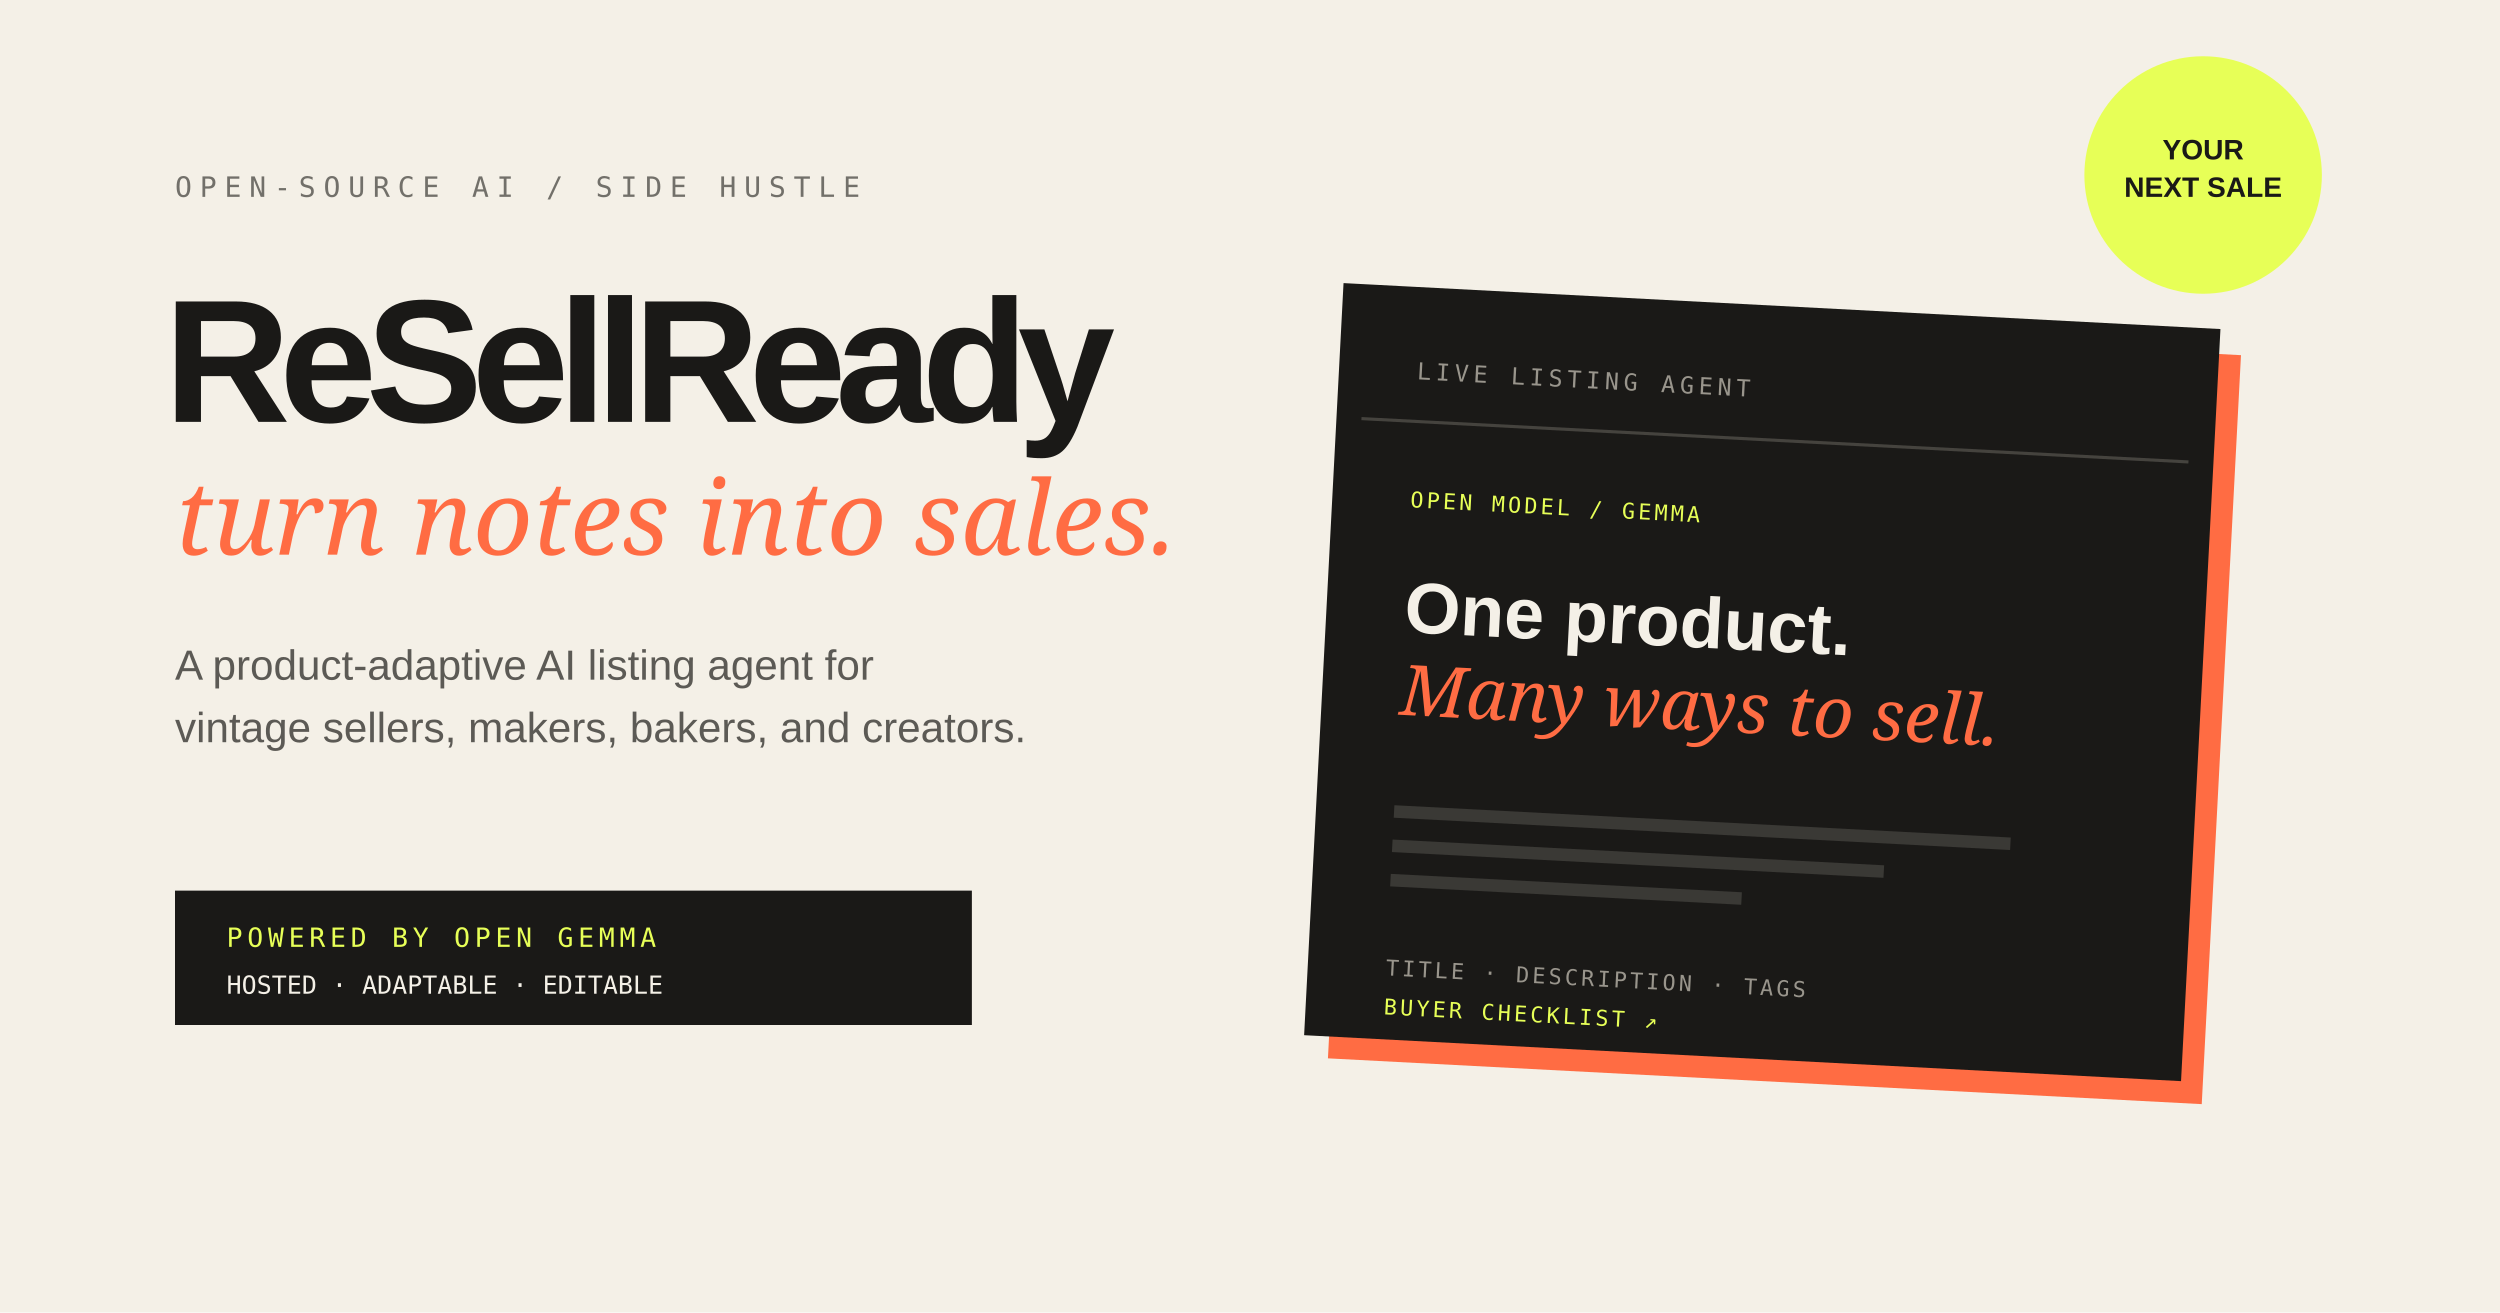
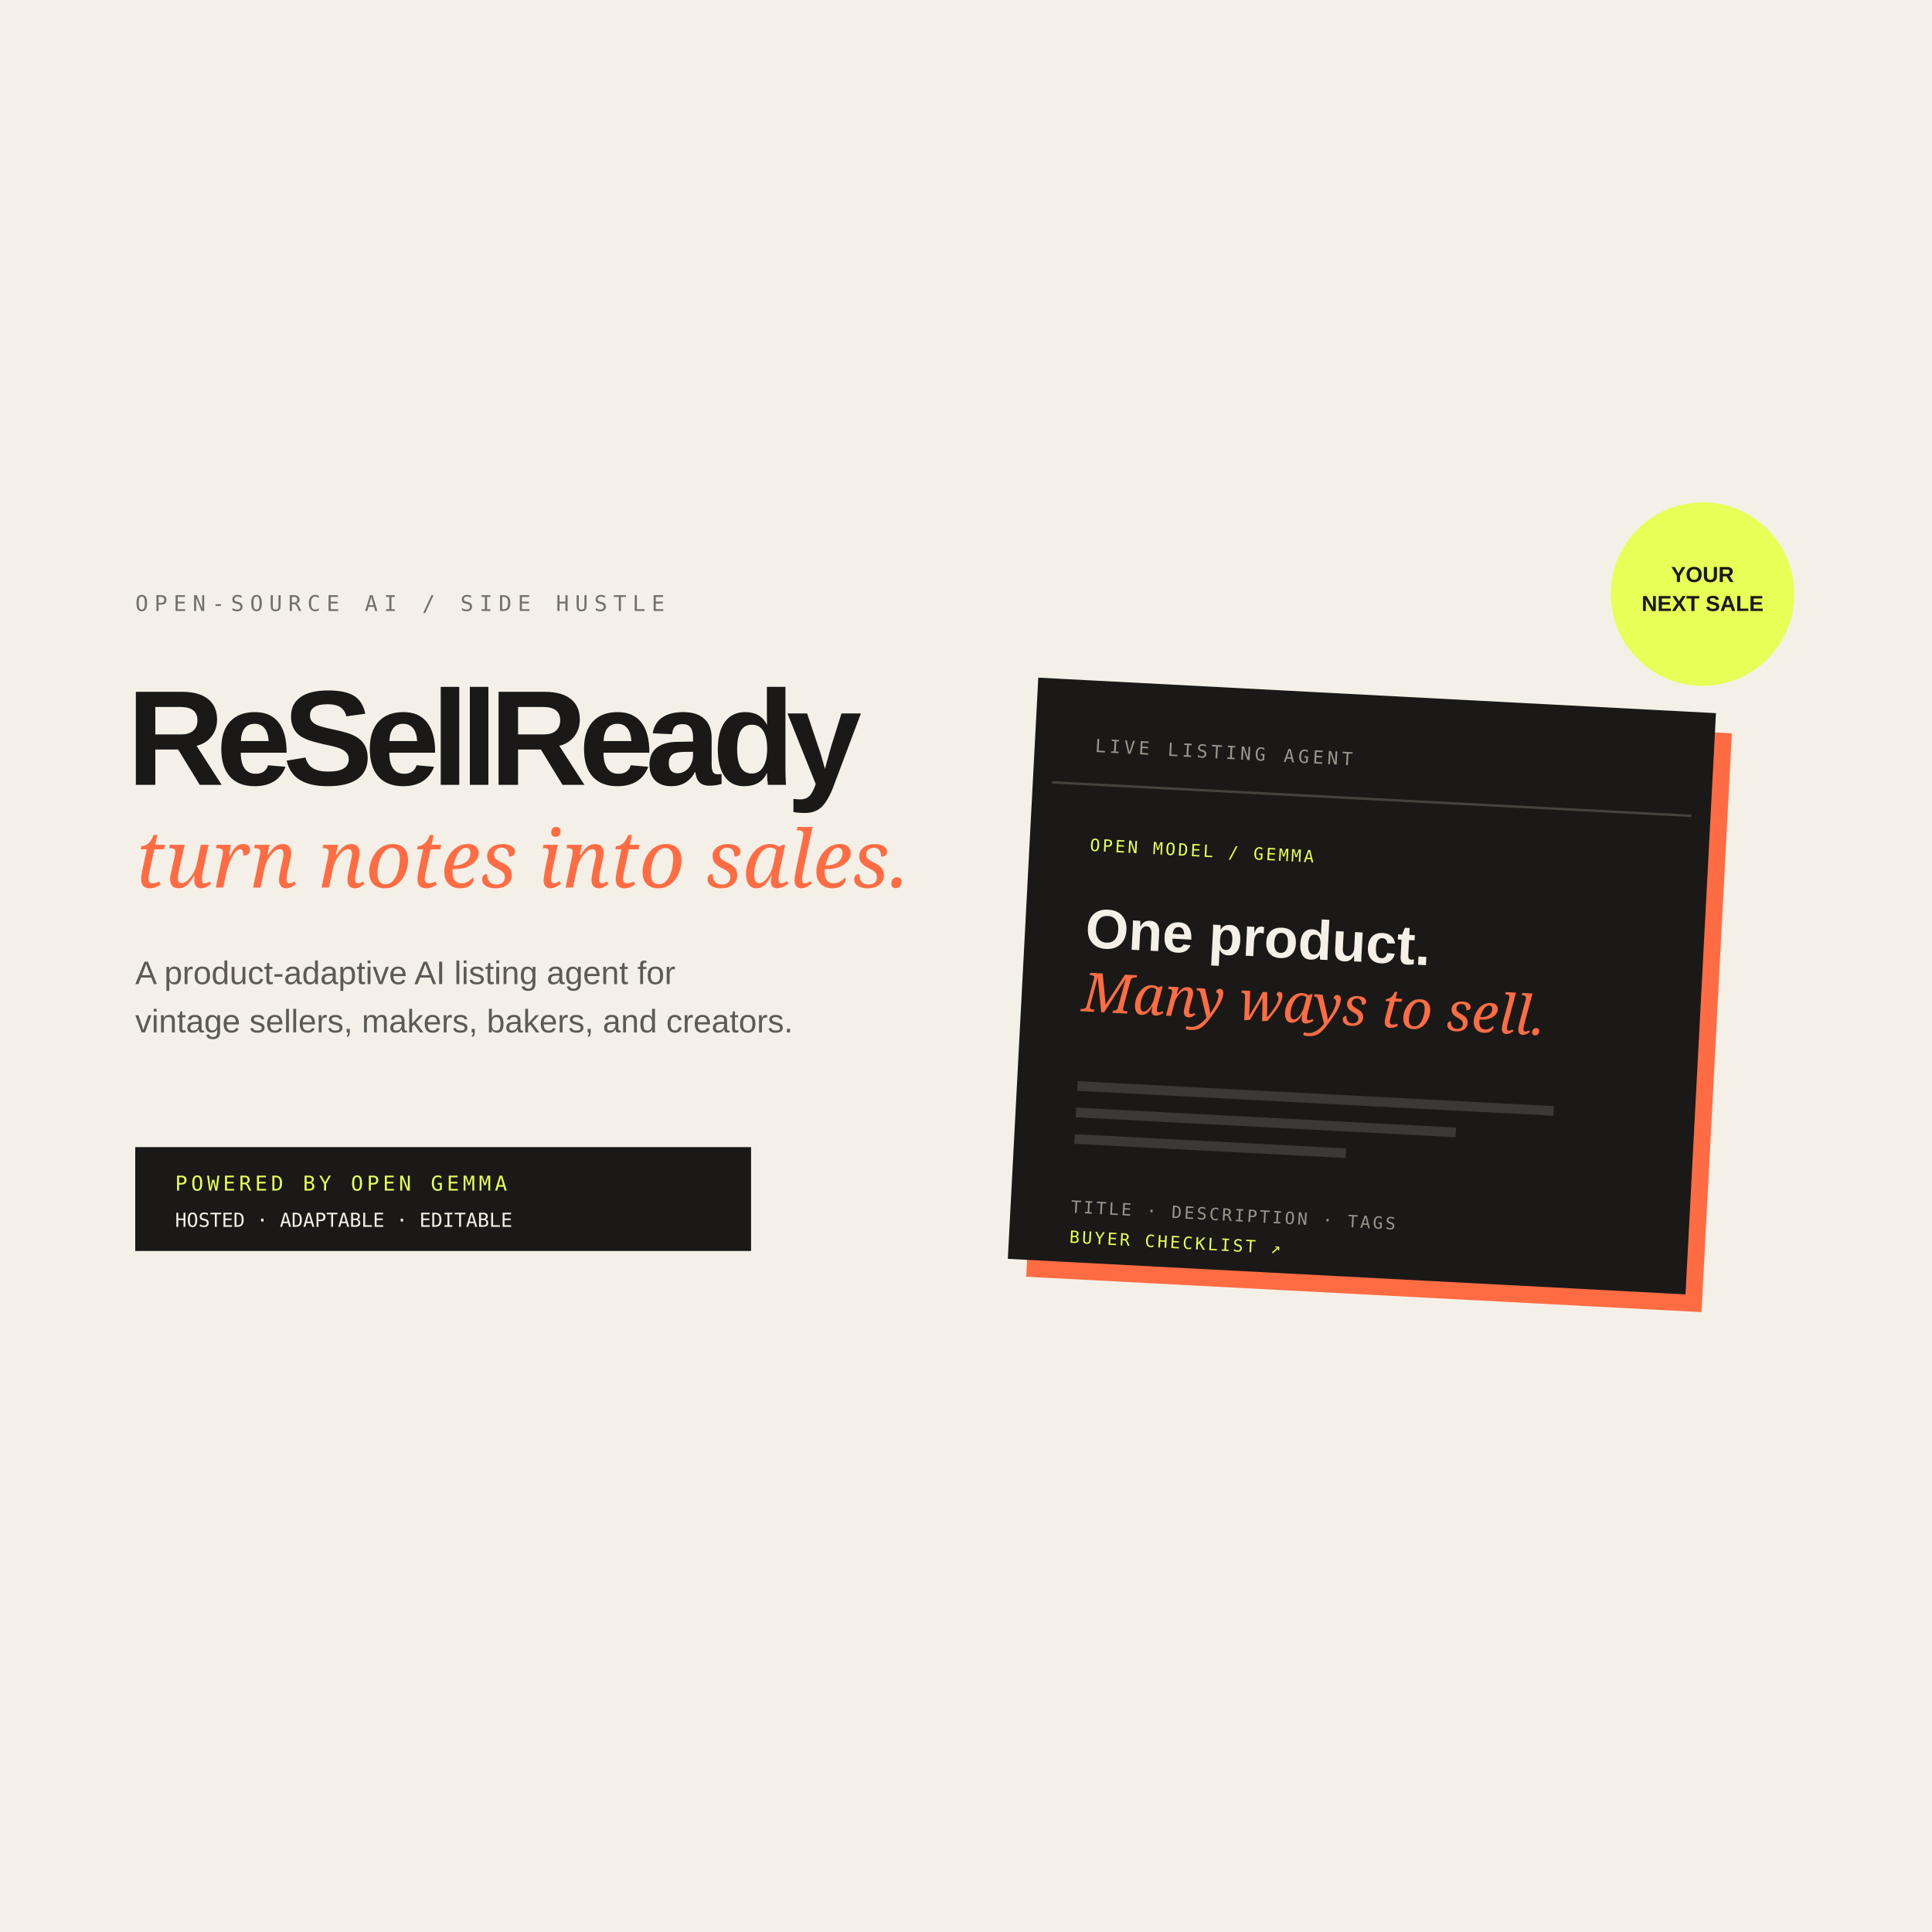
- <svg xmlns="http://www.w3.org/2000/svg" width="1600" height="840" viewBox="0 0 1600 840" role="img" aria-labelledby="title desc">
-   <rect width="1600" height="840" fill="#f4f0e7" />
-   <circle cx="1410" cy="112" r="76" fill="#e7ff57" />
-   <text x="1410" y="102" text-anchor="middle" fill="#1a1917" font-family="Arial, sans-serif" font-size="18" font-weight="700">YOUR</text>
-   <text x="1410" y="126" text-anchor="middle" fill="#1a1917" font-family="Arial, sans-serif" font-size="18" font-weight="700">NEXT SALE</text>
-   <text x="112" y="126" fill="#72706a" font-family="monospace" font-size="18" letter-spacing="5">OPEN-SOURCE AI / SIDE HUSTLE</text>
-   <text x="105" y="270" fill="#1a1917" font-family="Arial, sans-serif" font-size="112" font-weight="800" letter-spacing="-7">ReSellReady</text>
-   <text x="112" y="355" fill="#ff6c43" font-family="Georgia, serif" font-size="66" font-style="italic">turn notes into sales.</text>
-   <text x="112" y="435" fill="#5c5a55" font-family="Arial, sans-serif" font-size="27">A product-adaptive AI listing agent for</text>
-   <text x="112" y="475" fill="#5c5a55" font-family="Arial, sans-serif" font-size="27">vintage sellers, makers, bakers, and creators.</text>
-   <rect x="112" y="570" width="510" height="86" fill="#1a1917" />
-   <text x="145" y="606" fill="#e7ff57" font-family="monospace" font-size="17" letter-spacing="3">POWERED BY OPEN GEMMA</text>
-   <text x="145" y="636" fill="#f4f0e7" font-family="monospace" font-size="16">HOSTED · ADAPTABLE · EDITABLE</text>
-   <g transform="translate(875 198) rotate(3)">
-     <rect width="560" height="480" fill="#ff6c43" />
-     <rect x="-15" y="-15" width="560" height="480" fill="#1a1917" stroke="#1a1917" stroke-width="2" />
-     <line x1="0" y1="70" x2="530" y2="70" stroke="#45433e" stroke-width="2" />
-     <text x="34" y="43" fill="#99958c" font-family="monospace" font-size="15" letter-spacing="3">LIVE LISTING AGENT</text>
-     <text x="34" y="125" fill="#e7ff57" font-family="monospace" font-size="14" letter-spacing="2">OPEN MODEL / GEMMA</text>
-     <text x="34" y="205" fill="#f4f0e7" font-family="Arial, sans-serif" font-size="46" font-weight="700">One product.</text>
-     <text x="34" y="258" fill="#ff6c43" font-family="Georgia, serif" font-size="45" font-style="italic">Many ways to sell.</text>
-     <rect x="34" y="316" width="395" height="8" fill="#3a3935" />
-     <rect x="34" y="338" width="315" height="8" fill="#3a3935" />
-     <rect x="34" y="360" width="225" height="8" fill="#3a3935" />
-     <text x="34" y="425" fill="#99958c" font-family="monospace" font-size="14" letter-spacing="2">TITLE · DESCRIPTION · TAGS</text>
-     <text x="34" y="450" fill="#e7ff57" font-family="monospace" font-size="14" letter-spacing="2">BUYER CHECKLIST ↗</text>
+ <svg xmlns="http://www.w3.org/2000/svg" width="4096" height="4096" viewBox="0 0 1600 1600" role="img" aria-labelledby="title desc">
+   <rect width="1600" height="1600" fill="#f4f0e7" />
+   <g transform="translate(0 380)">
+     <circle cx="1410" cy="112" r="76" fill="#e7ff57" />
+     <text x="1410" y="102" text-anchor="middle" fill="#1a1917" font-family="Arial, sans-serif" font-size="18" font-weight="700">YOUR</text>
+     <text x="1410" y="126" text-anchor="middle" fill="#1a1917" font-family="Arial, sans-serif" font-size="18" font-weight="700">NEXT SALE</text>
+     <text x="112" y="126" fill="#72706a" font-family="monospace" font-size="18" letter-spacing="5">OPEN-SOURCE AI / SIDE HUSTLE</text>
+     <text x="105" y="270" fill="#1a1917" font-family="Arial, sans-serif" font-size="112" font-weight="800" letter-spacing="-7">ReSellReady</text>
+     <text x="112" y="355" fill="#ff6c43" font-family="Georgia, serif" font-size="66" font-style="italic">turn notes into sales.</text>
+     <text x="112" y="435" fill="#5c5a55" font-family="Arial, sans-serif" font-size="27">A product-adaptive AI listing agent for</text>
+     <text x="112" y="475" fill="#5c5a55" font-family="Arial, sans-serif" font-size="27">vintage sellers, makers, bakers, and creators.</text>
+     <rect x="112" y="570" width="510" height="86" fill="#1a1917" />
+     <text x="145" y="606" fill="#e7ff57" font-family="monospace" font-size="17" letter-spacing="3">POWERED BY OPEN GEMMA</text>
+     <text x="145" y="636" fill="#f4f0e7" font-family="monospace" font-size="16">HOSTED · ADAPTABLE · EDITABLE</text>
+     <g transform="translate(875 198) rotate(3)">
+       <rect width="560" height="480" fill="#ff6c43" />
+       <rect x="-15" y="-15" width="560" height="480" fill="#1a1917" stroke="#1a1917" stroke-width="2" />
+       <line x1="0" y1="70" x2="530" y2="70" stroke="#45433e" stroke-width="2" />
+       <text x="34" y="43" fill="#99958c" font-family="monospace" font-size="15" letter-spacing="3">LIVE LISTING AGENT</text>
+       <text x="34" y="125" fill="#e7ff57" font-family="monospace" font-size="14" letter-spacing="2">OPEN MODEL / GEMMA</text>
+       <text x="34" y="205" fill="#f4f0e7" font-family="Arial, sans-serif" font-size="46" font-weight="700">One product.</text>
+       <text x="34" y="258" fill="#ff6c43" font-family="Georgia, serif" font-size="45" font-style="italic">Many ways to sell.</text>
+       <rect x="34" y="316" width="395" height="8" fill="#3a3935" />
+       <rect x="34" y="338" width="315" height="8" fill="#3a3935" />
+       <rect x="34" y="360" width="225" height="8" fill="#3a3935" />
+       <text x="34" y="425" fill="#99958c" font-family="monospace" font-size="14" letter-spacing="2">TITLE · DESCRIPTION · TAGS</text>
+       <text x="34" y="450" fill="#e7ff57" font-family="monospace" font-size="14" letter-spacing="2">BUYER CHECKLIST ↗</text>
+     </g>
  </g>
</svg>
